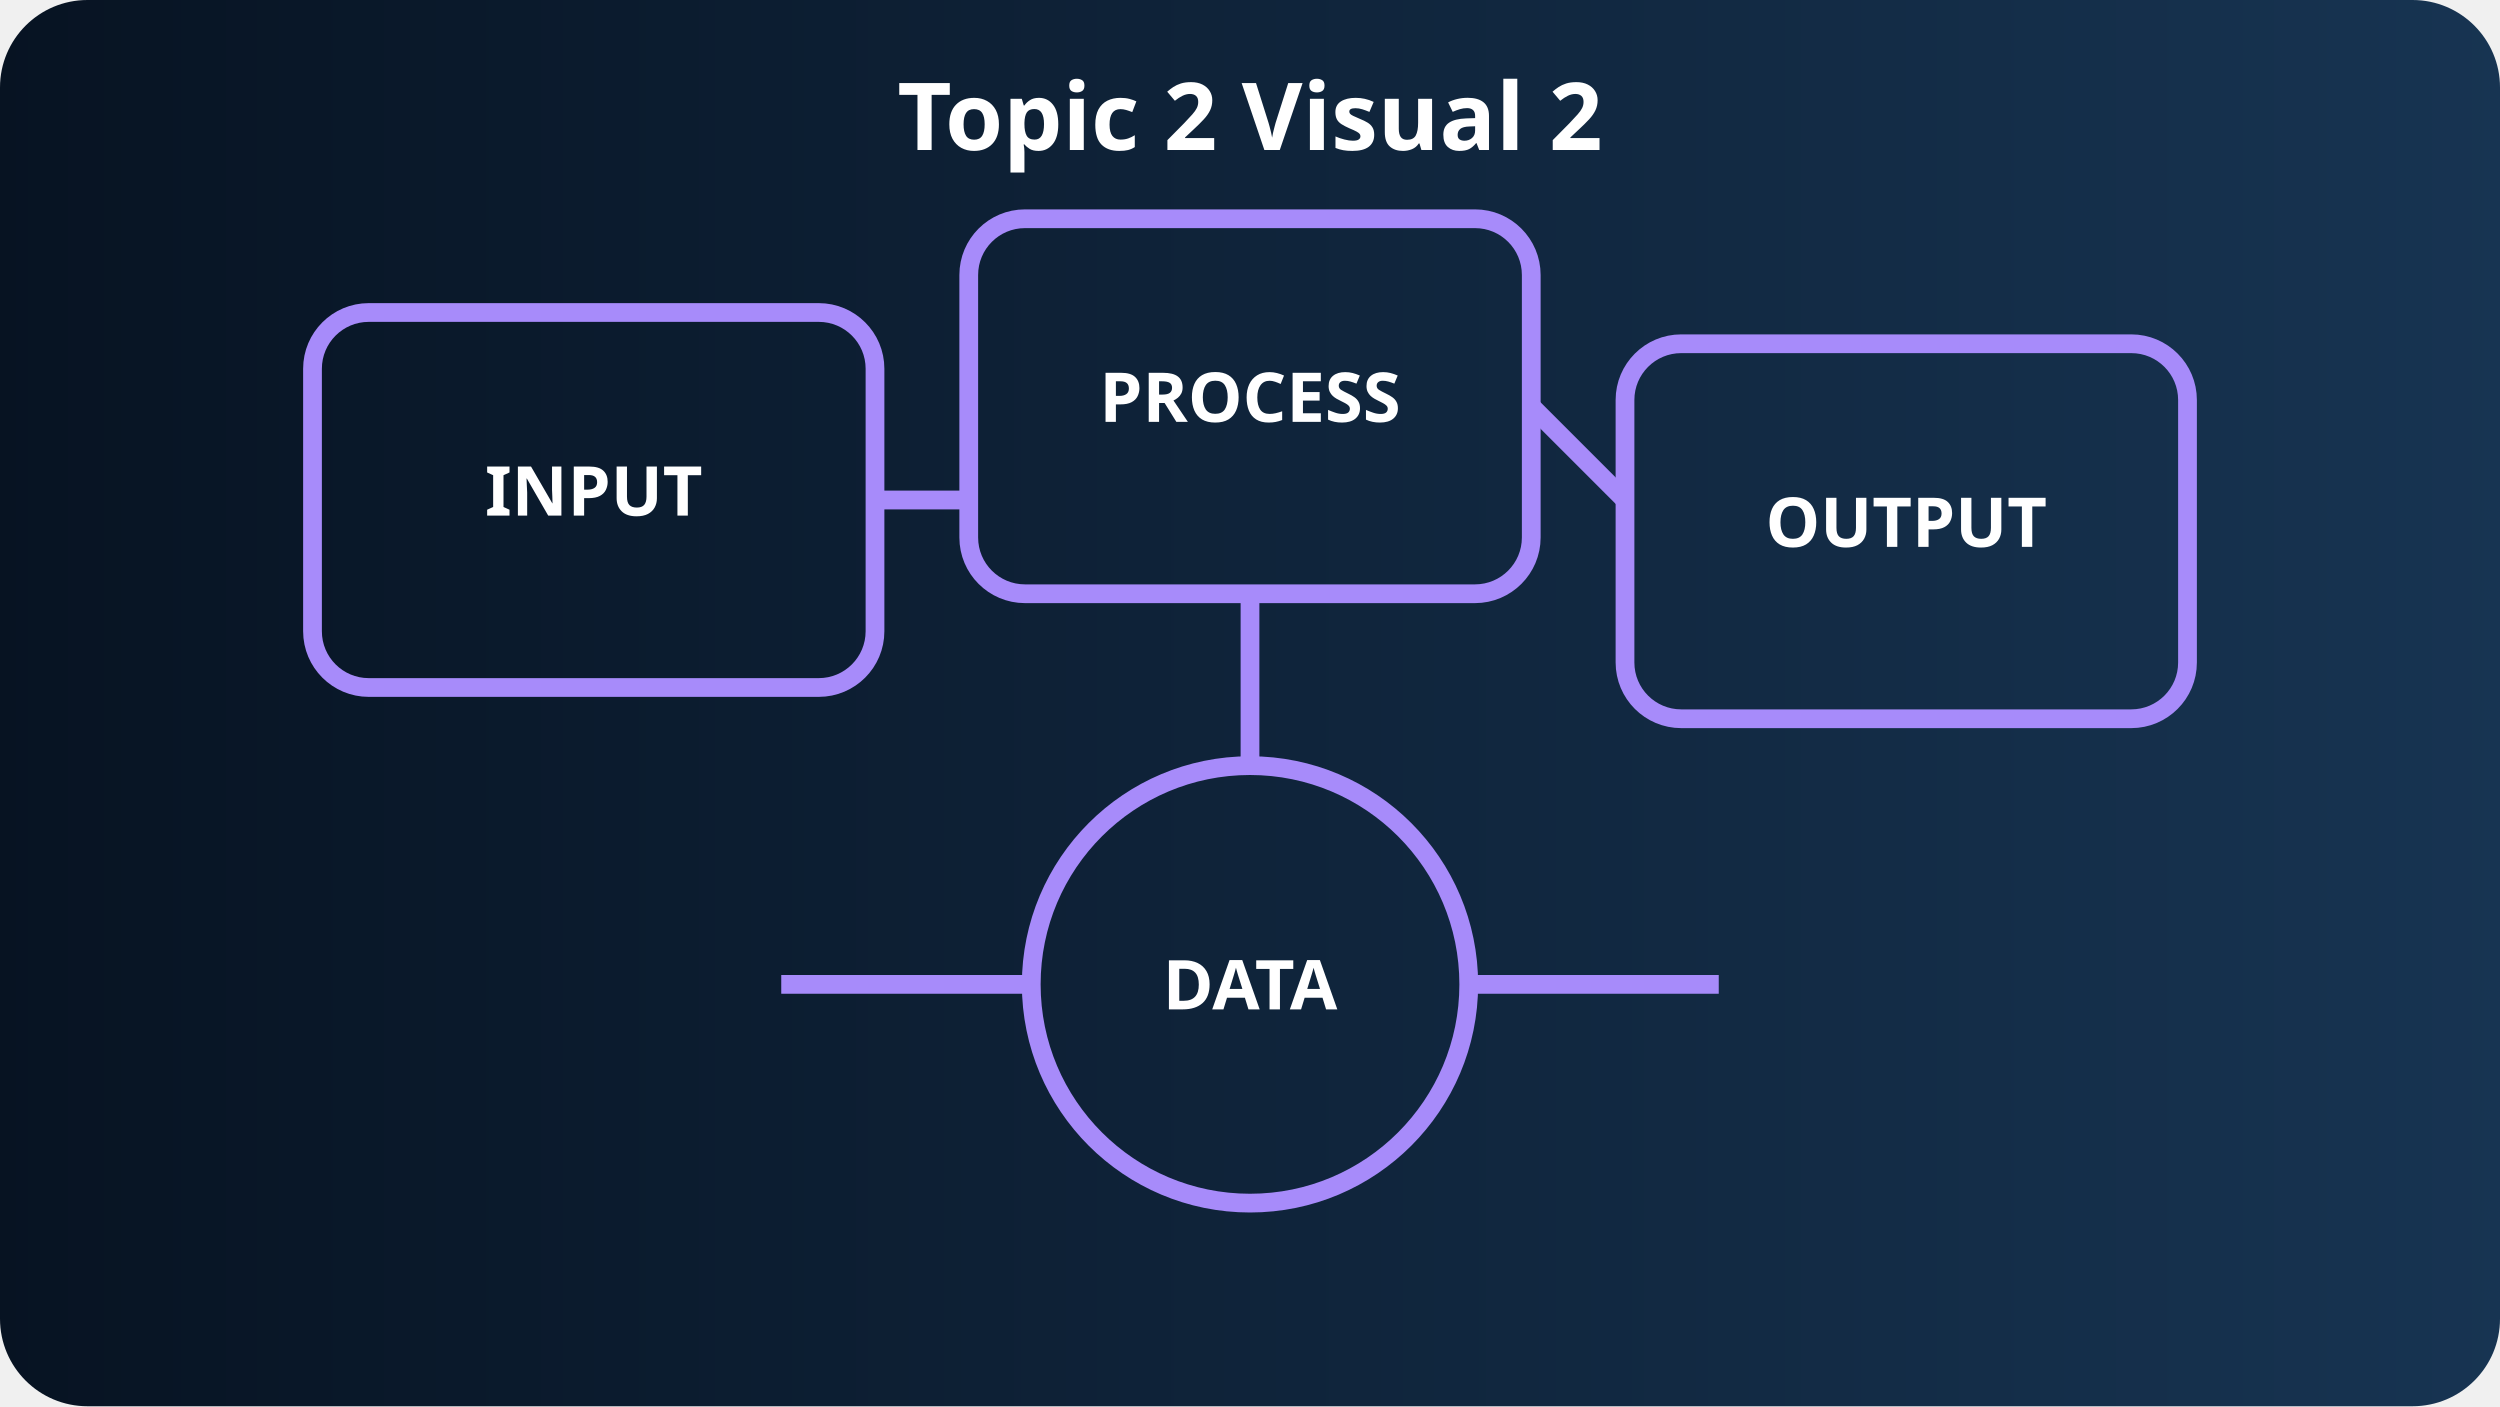
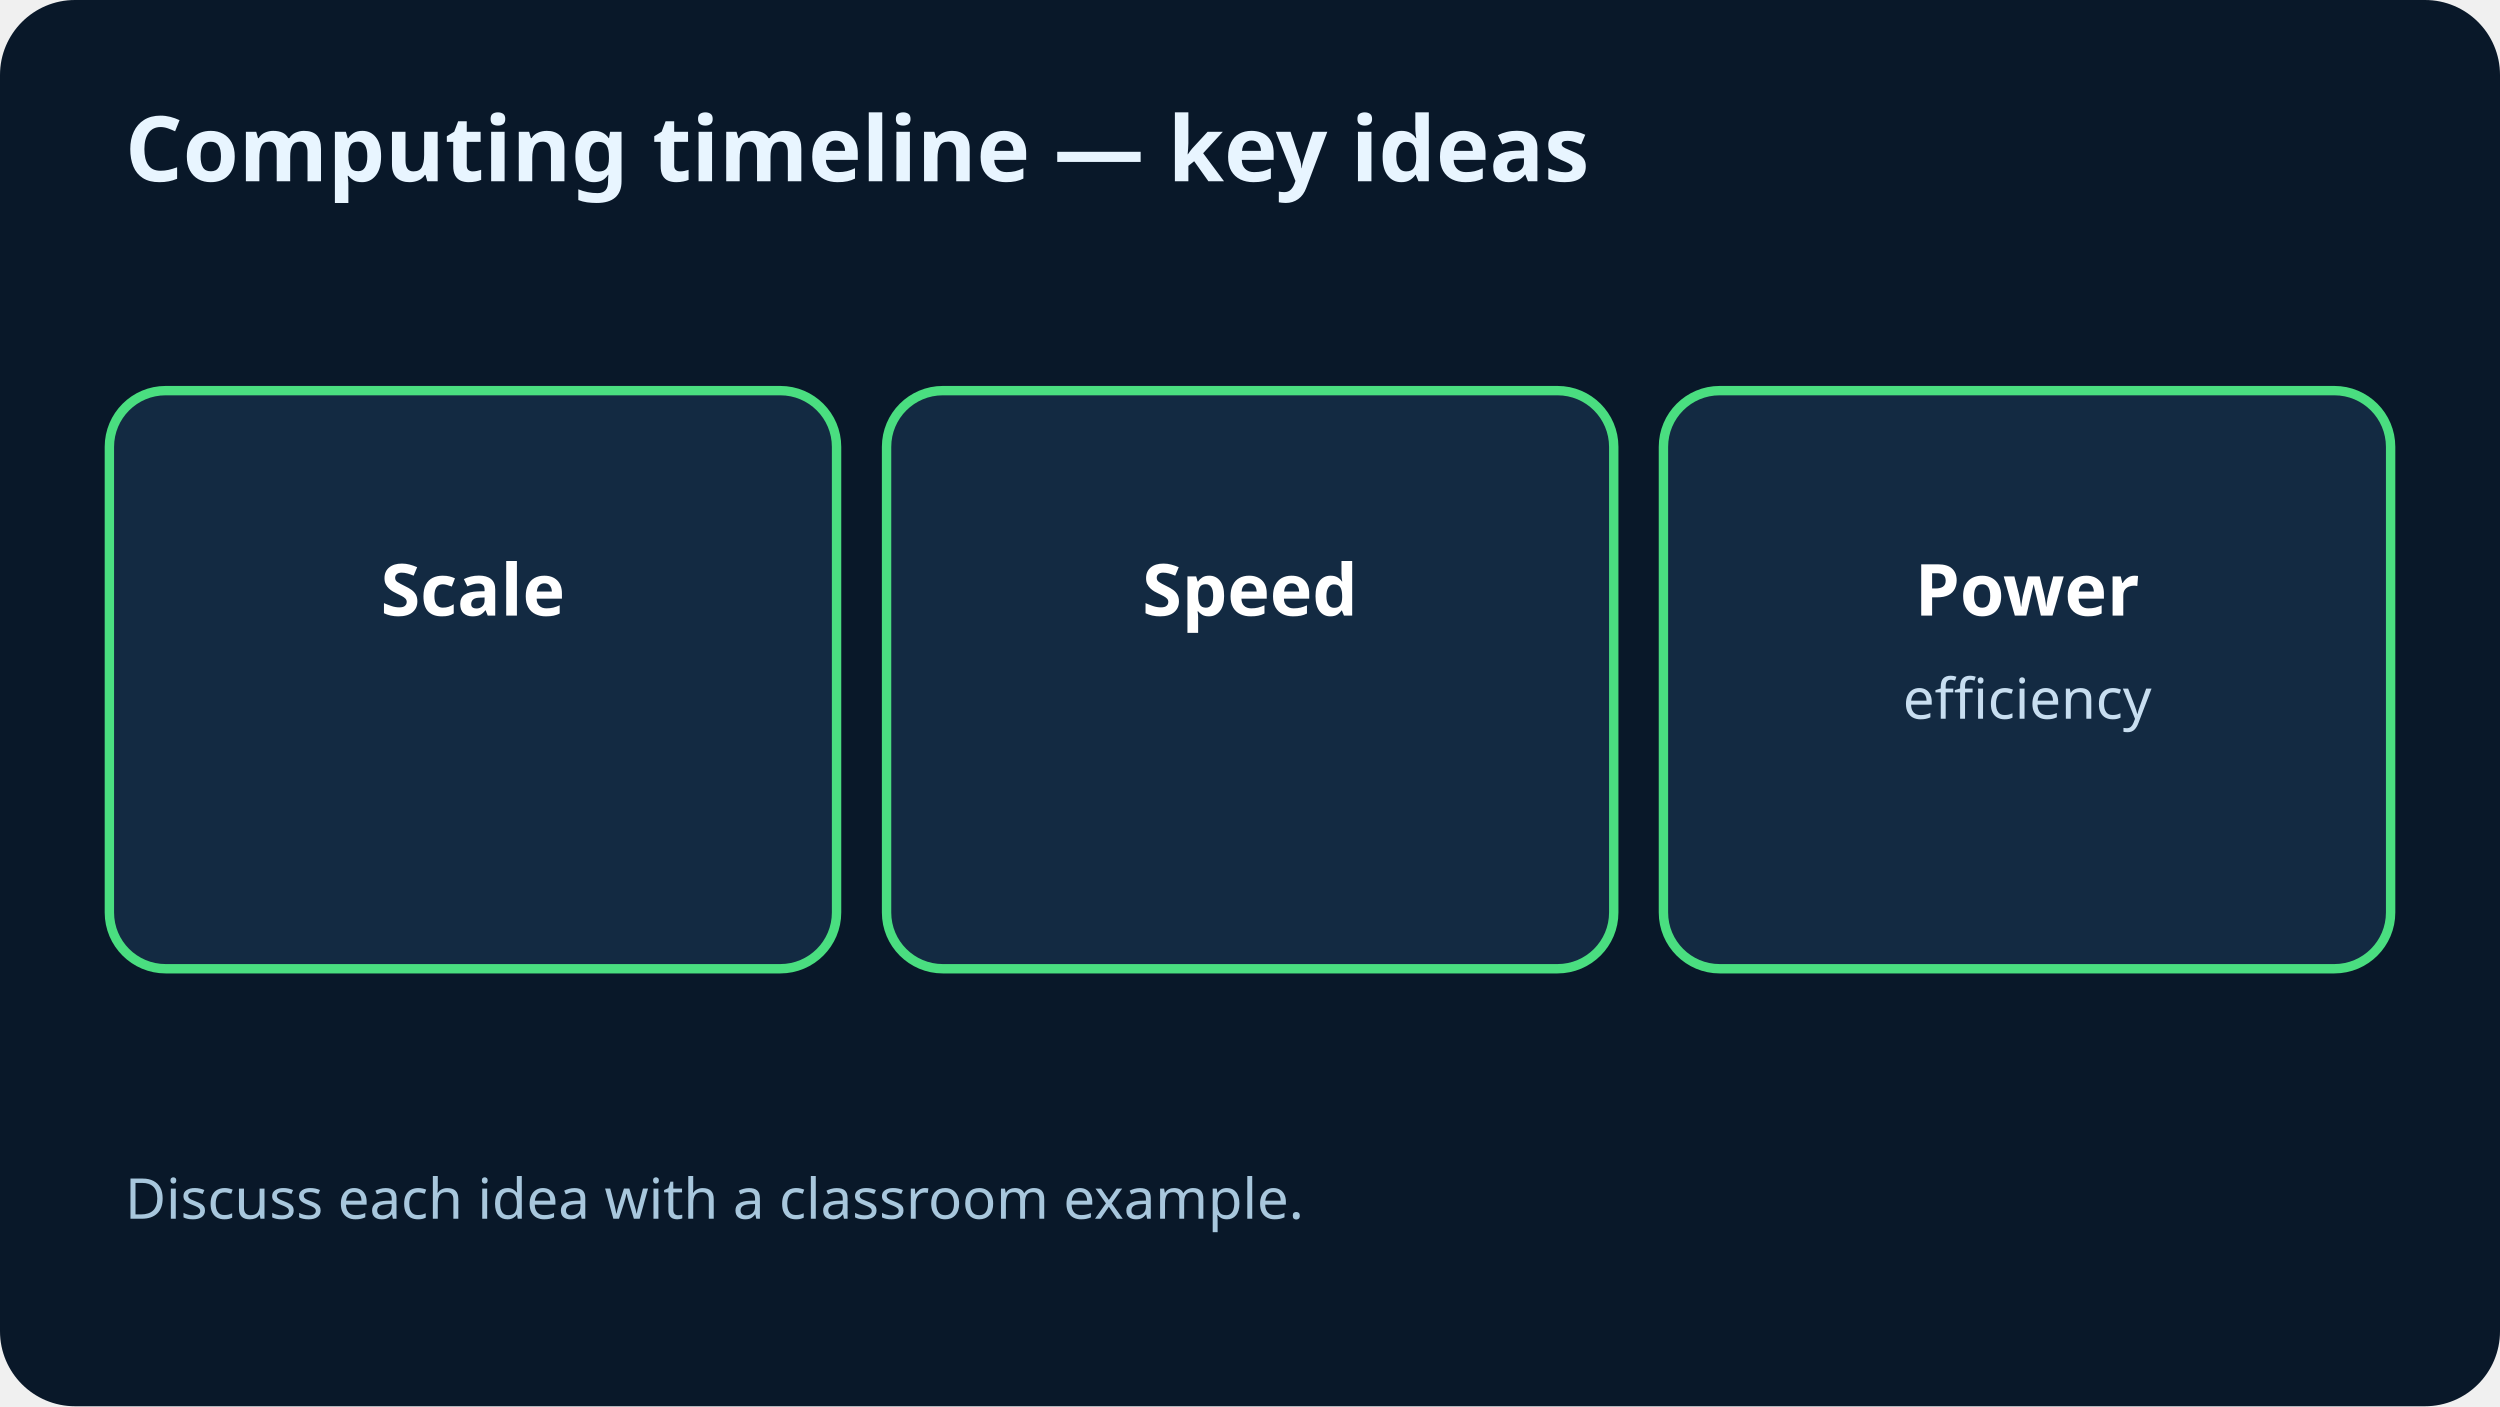
- <svg xmlns="http://www.w3.org/2000/svg" viewBox="0 0 800 450">
-   <defs>
-     <linearGradient id="g" x1="0" x2="1">
-       <stop stop-color="#071322" />
-       <stop offset="1" stop-color="#173452" />
-     </linearGradient>
-   </defs>
-   <rect width="800" height="450" rx="28" fill="url(#g)" />
-   <g fill="none" stroke="#a78bfa" stroke-width="6">
-     <rect x="100" y="100" width="180" height="120" rx="18" />
-     <rect x="310" y="70" width="180" height="120" rx="18" />
-     <rect x="520" y="110" width="180" height="120" rx="18" />
-     <path d="M280 160h30M490 130l30 30" />
-     <circle cx="400" cy="315" r="70" />
-     <path d="M400 245v-55M330 315h-80M470 315h80" />
-   </g>
-   <g fill="white" font-family="system-ui" font-weight="800" text-anchor="middle">
-     <text x="400" y="48" font-size="30">Topic 2 Visual 2</text>
-     <text x="190" y="165" font-size="22">INPUT</text>
-     <text x="400" y="135" font-size="22">PROCESS</text>
-     <text x="610" y="175" font-size="22">OUTPUT</text>
-     <text x="400" y="323" font-size="22">DATA</text>
-   </g>
+ <svg xmlns="http://www.w3.org/2000/svg" viewBox="0 0 800 450" role="img" aria-label="Computing timeline diagram">
+   <rect width="800" height="450" rx="24" fill="#091829" />
+   <text x="40" y="58" fill="#e8f5ff" font-size="29" font-family="system-ui" font-weight="bold">Computing timeline — key ideas</text>
+   <rect x="35.0" y="125" width="232.7" height="185" rx="18" fill="#132a42" stroke="#4ade80" stroke-width="3" />
+   <text x="151.3" y="197" text-anchor="middle" fill="white" font-family="system-ui" font-weight="bold" font-size="23">Scale</text>
+   <rect x="283.7" y="125" width="232.7" height="185" rx="18" fill="#132a42" stroke="#4ade80" stroke-width="3" />
+   <text x="400.0" y="197" text-anchor="middle" fill="white" font-family="system-ui" font-weight="bold" font-size="23">Speed</text>
+   <rect x="532.3" y="125" width="232.7" height="185" rx="18" fill="#132a42" stroke="#4ade80" stroke-width="3" />
+   <text x="648.7" y="197" text-anchor="middle" fill="white" font-family="system-ui" font-weight="bold" font-size="23">Power</text>
+   <text x="648.7" y="230" text-anchor="middle" fill="#c8def0" font-family="system-ui" font-size="18">efficiency</text>
+   <text x="40" y="390" fill="#a8c7dd" font-family="system-ui" font-size="18">Discuss each idea with a classroom example.</text>
</svg>
